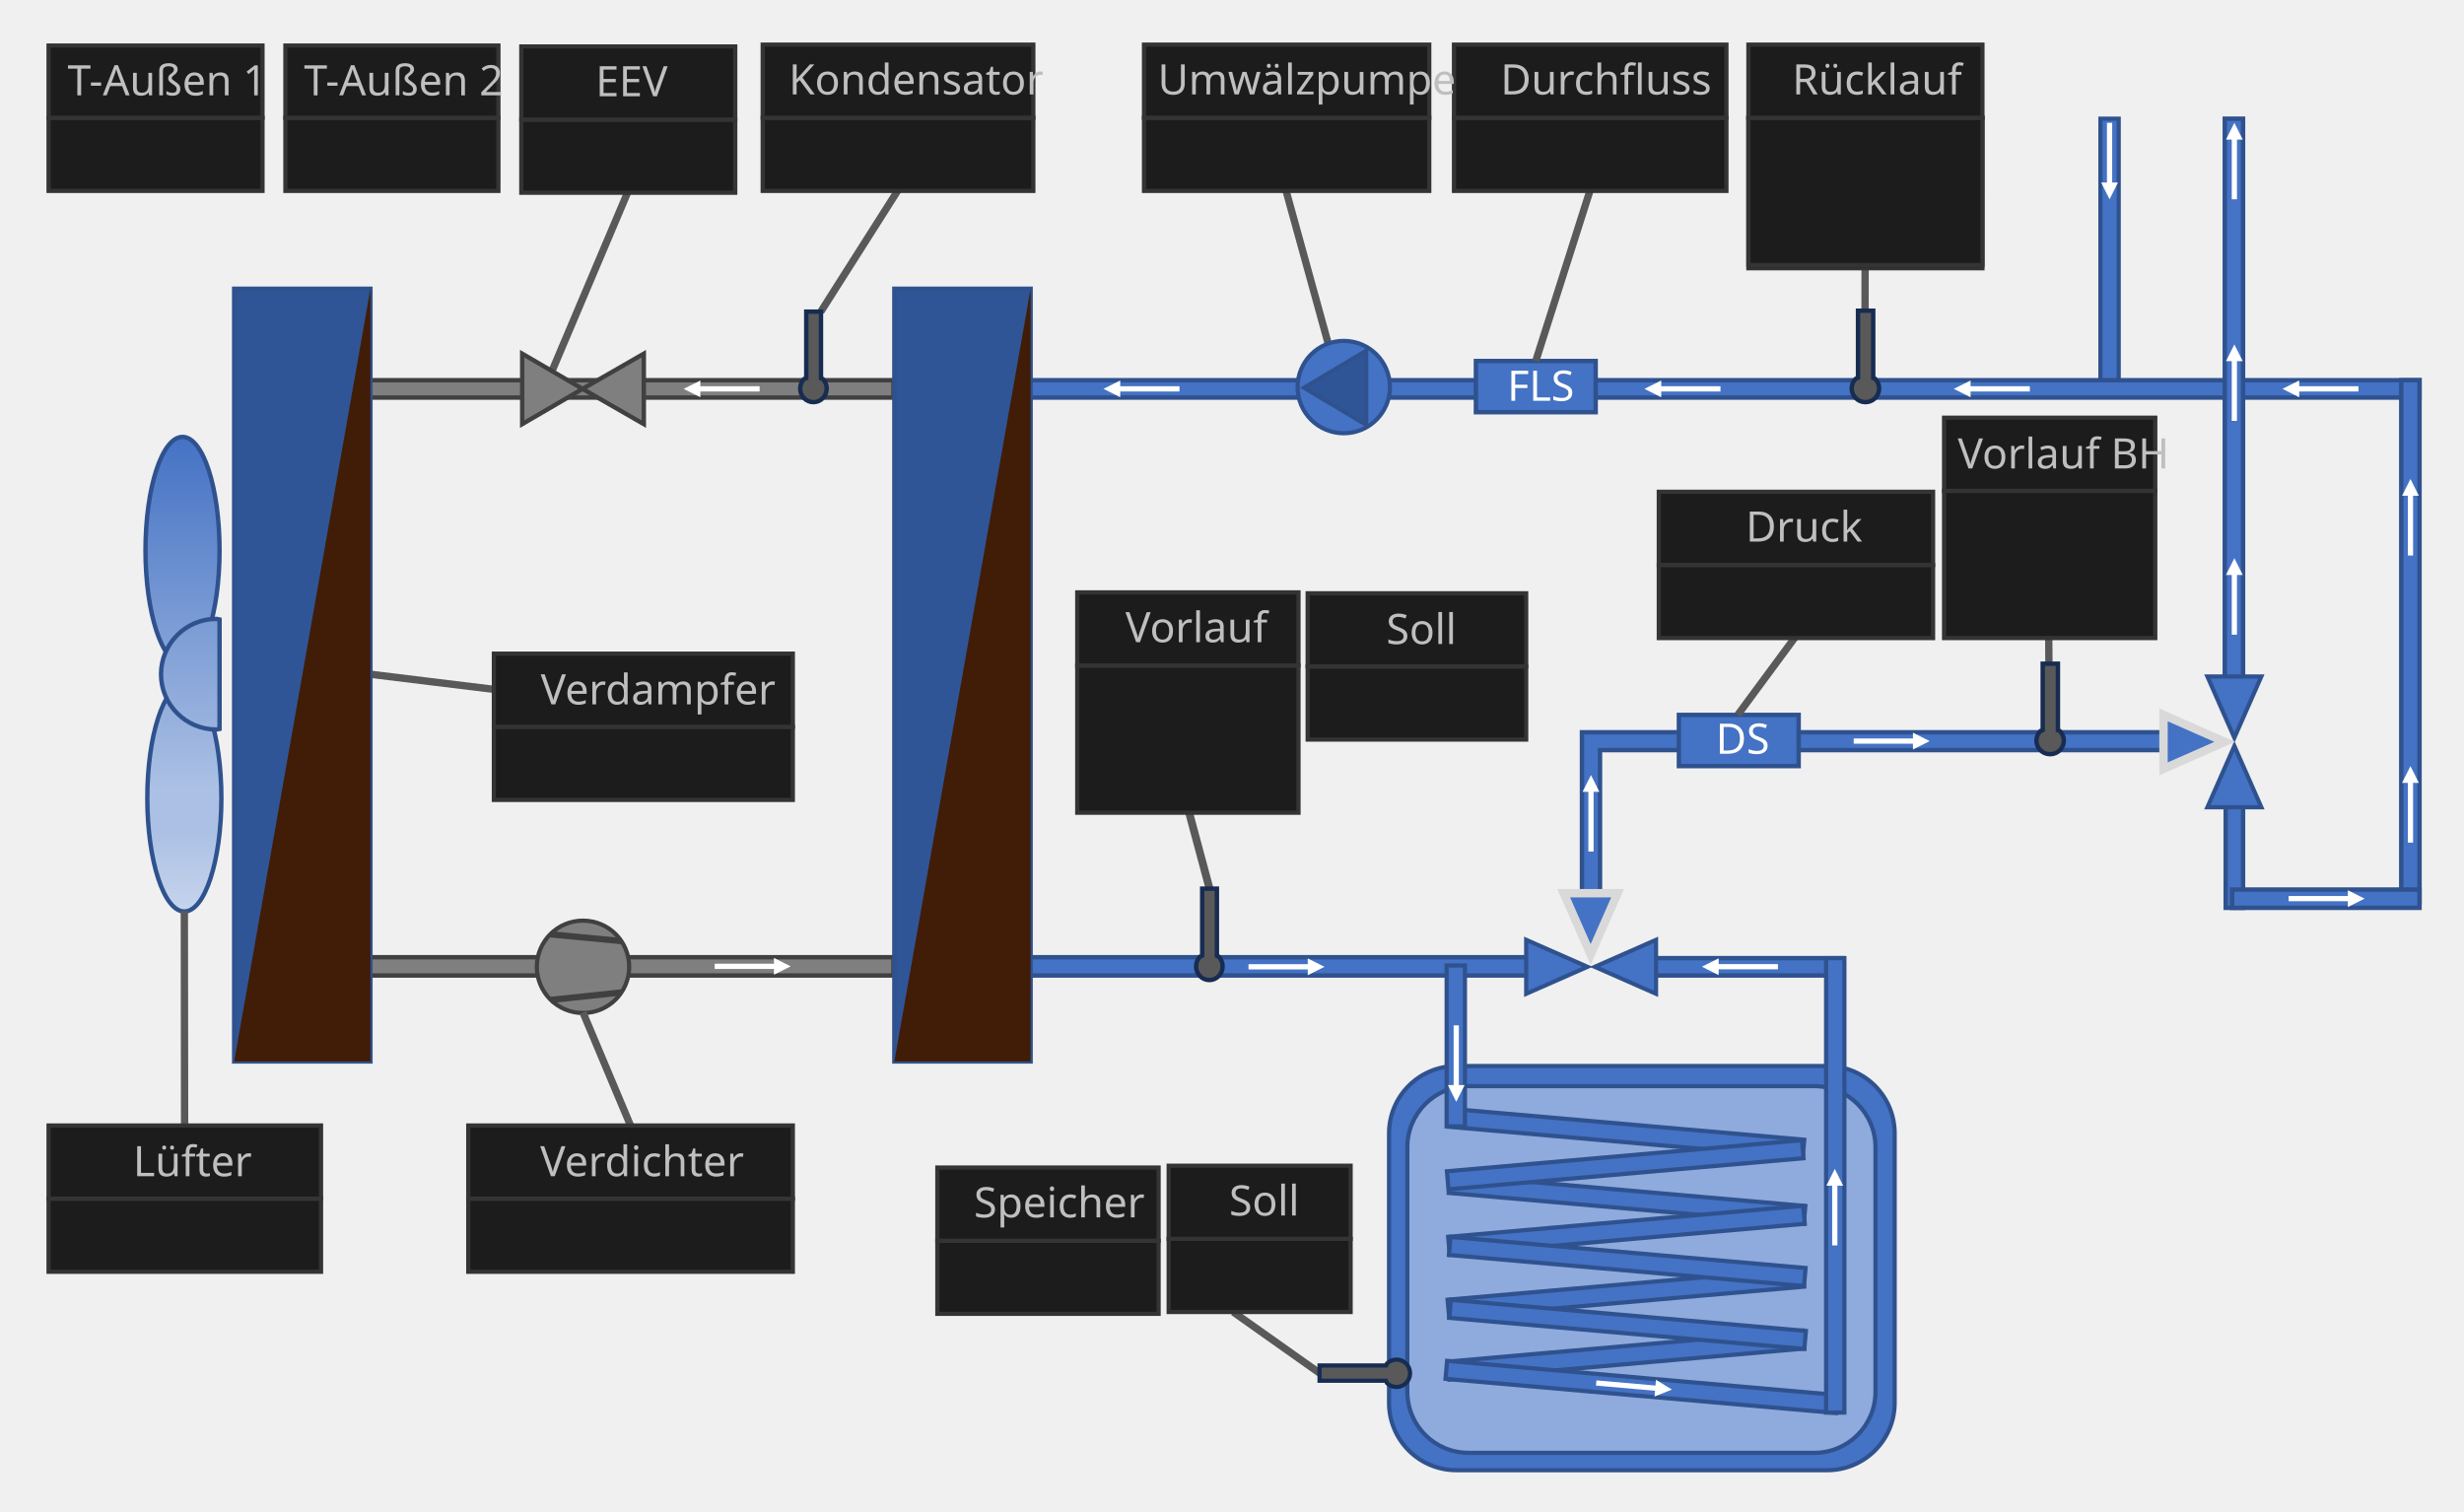
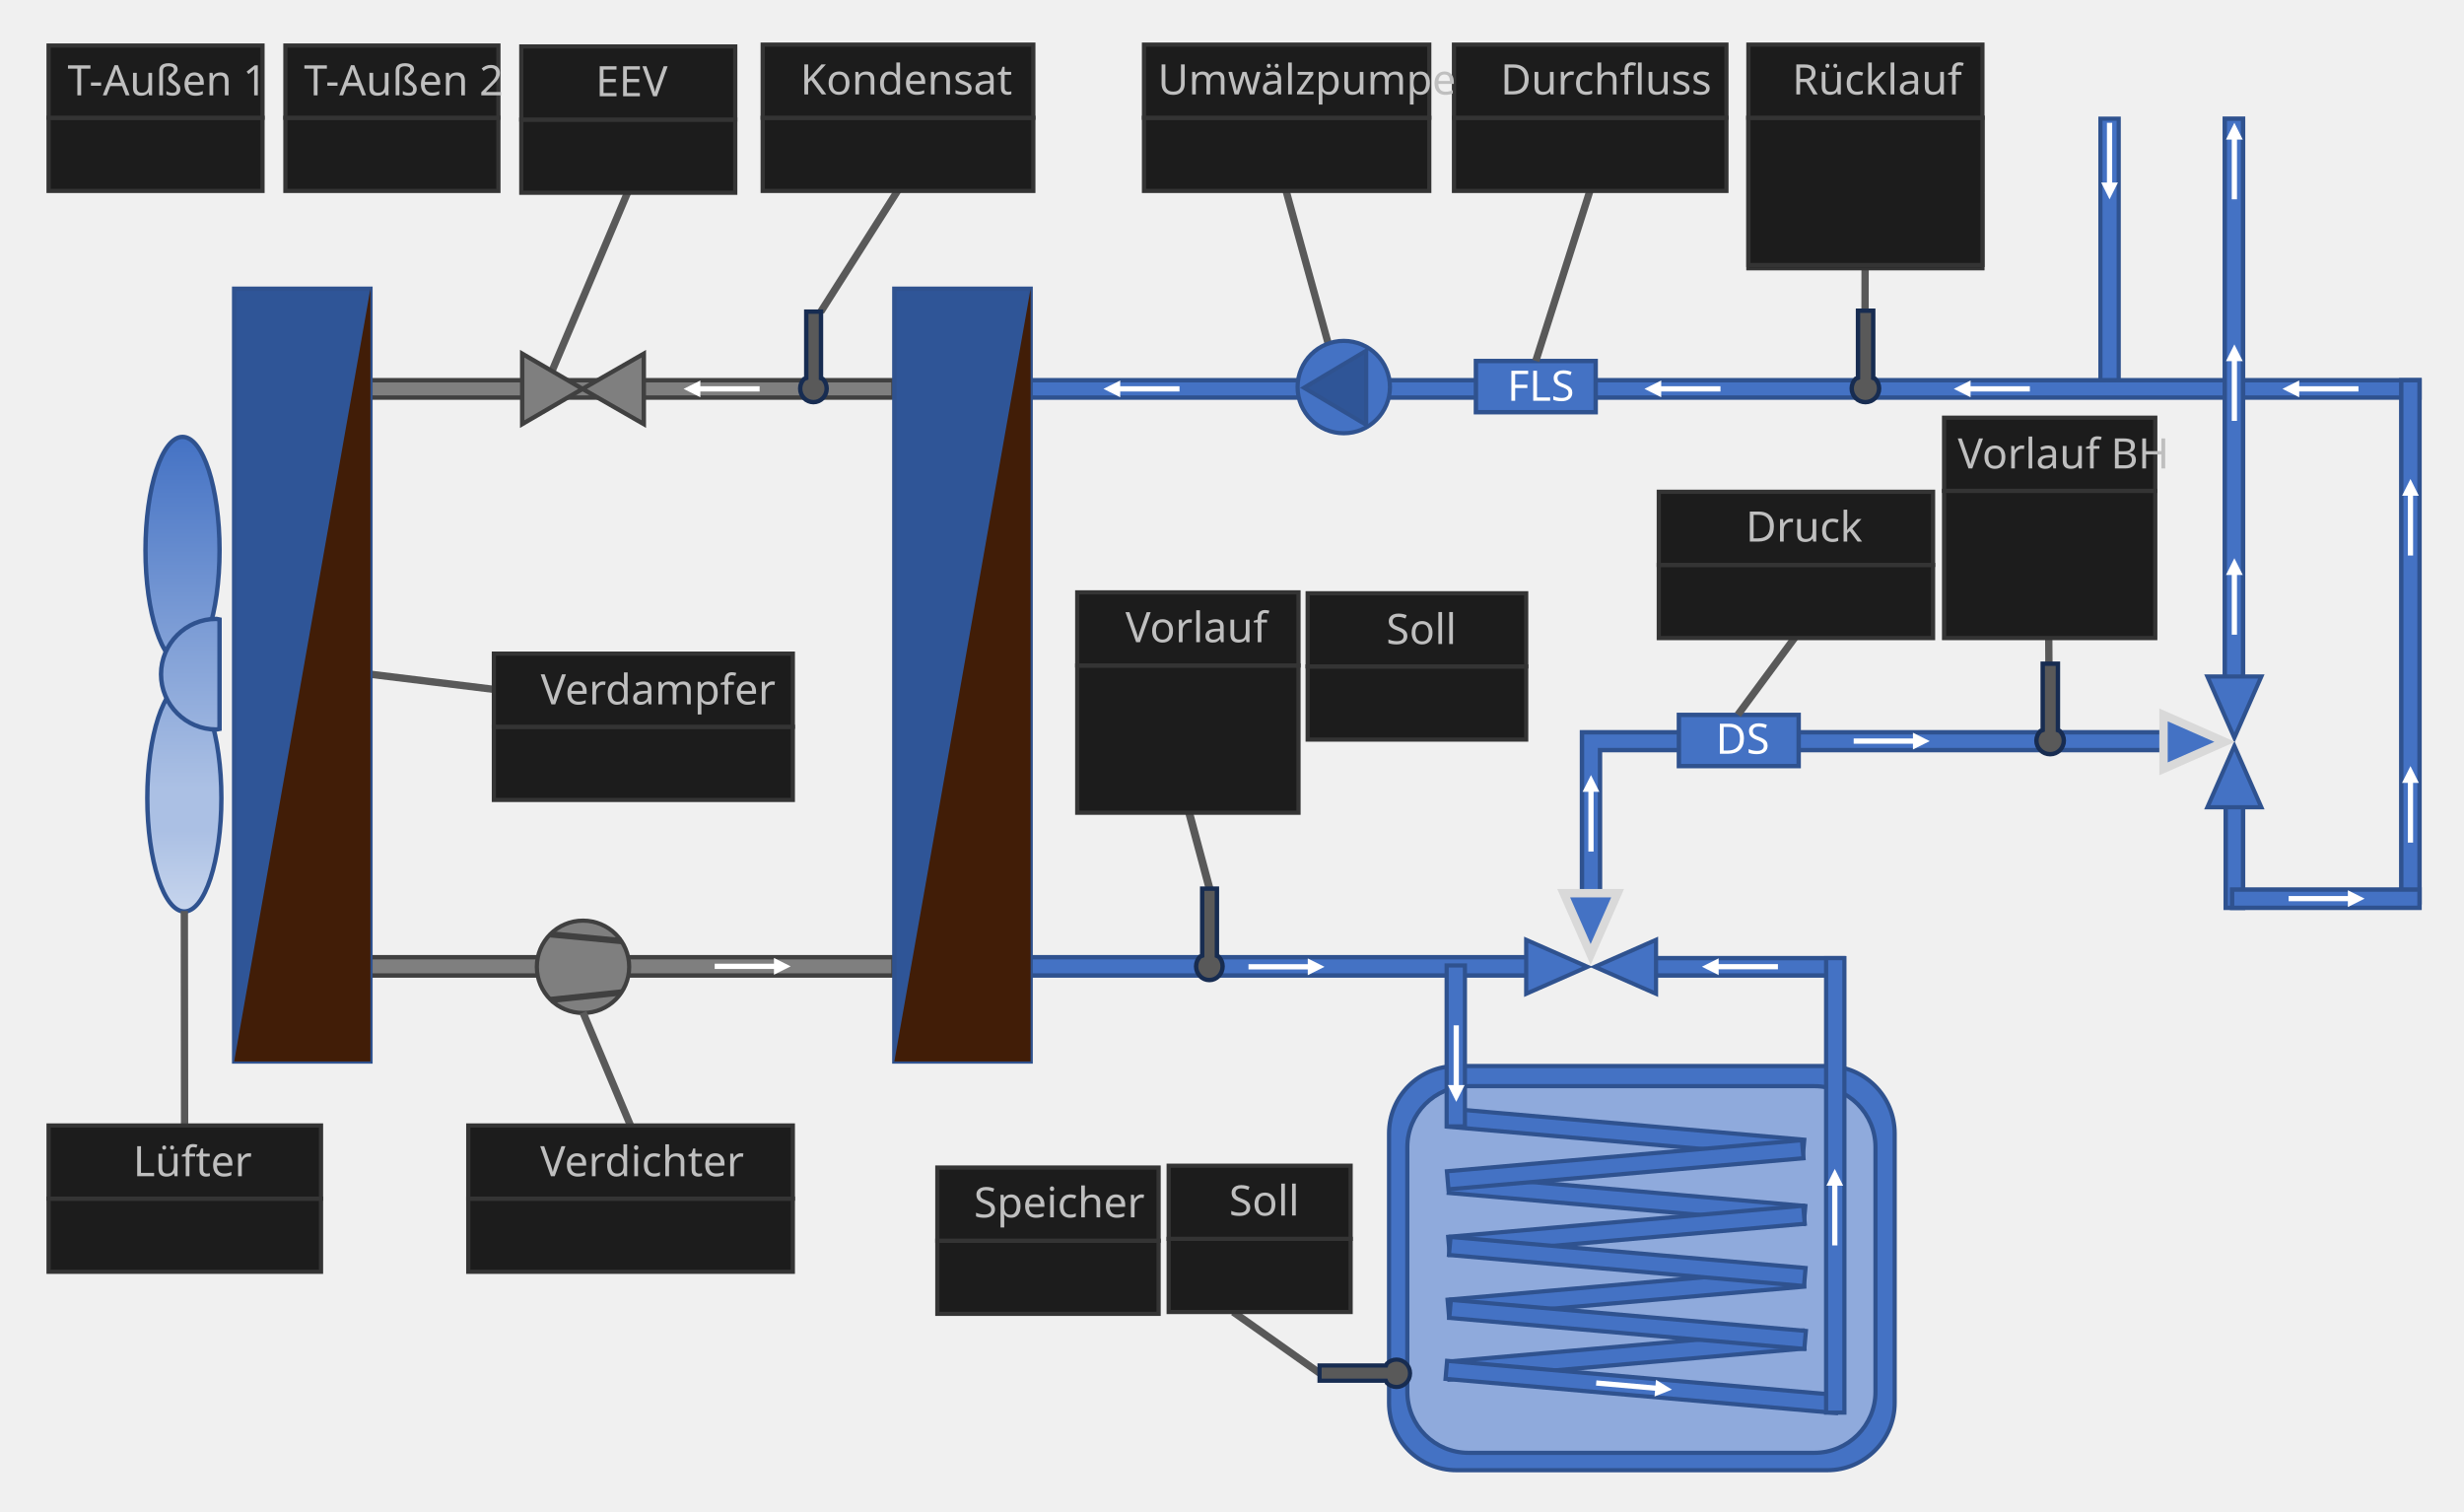
<svg xmlns="http://www.w3.org/2000/svg" width="2560" height="1570" viewBox="0 0 2560 1570" xml:space="preserve" overflow="hidden" version="1.1" id="svg88">
  <defs id="defs12">
    <linearGradient x1="362" y1="761.5" x2="362" y2="1280.5" gradientUnits="userSpaceOnUse" spreadMethod="reflect" id="fill0" gradientTransform="matrix(0.95,0,0,0.95,-154.8875,-267.9625)">
      <stop offset="0" stop-color="#4472C4" id="stop1" />
      <stop offset="0.74" stop-color="#ABC0E4" id="stop2" />
      <stop offset="0.83" stop-color="#ABC0E4" id="stop3" />
      <stop offset="1" stop-color="#C7D5ED" id="stop4" />
    </linearGradient>
    <linearGradient x1="362" y1="761.5" x2="362" y2="1280.5" gradientUnits="userSpaceOnUse" spreadMethod="reflect" id="fill1" gradientTransform="matrix(0.95,0,0,0.95,-154.8875,-267.9625)">
      <stop offset="0" stop-color="#4472C4" id="stop5" />
      <stop offset="0.74" stop-color="#ABC0E4" id="stop6" />
      <stop offset="0.83" stop-color="#ABC0E4" id="stop7" />
      <stop offset="1" stop-color="#C7D5ED" id="stop8" />
    </linearGradient>
    <linearGradient x1="362" y1="761.5" x2="362" y2="1280.5" gradientUnits="userSpaceOnUse" spreadMethod="reflect" id="fill2" gradientTransform="matrix(0.95,0,0,0.95,-154.8875,-267.9625)">
      <stop offset="0" stop-color="#4472C4" id="stop9" />
      <stop offset="0.74" stop-color="#ABC0E4" id="stop10" />
      <stop offset="0.83" stop-color="#ABC0E4" id="stop11" />
      <stop offset="1" stop-color="#C7D5ED" id="stop12" />
    </linearGradient>
  </defs>
  <g id="layer1" transform="translate(1.5625,-1.5625)">
    <rect x="382.337" y="396.562" width="544.35" height="18.05" stroke="#404040" stroke-width="4.583" stroke-miterlimit="8" fill="#7f7f7f" id="rect12" />
    <path d="m 1369.388,1428.058 -89.656,-63.446" stroke="#595959" stroke-width="7.62" stroke-miterlimit="8" fill="none" fill-rule="evenodd" id="path12" />
    <path d="m 1334.513,199.438 43.876,159.07" stroke="#595959" stroke-width="7.62" stroke-miterlimit="8" fill="none" fill-rule="evenodd" id="path13" />
    <path d="M 650.577,201.338 571.862,387.245" stroke="#595959" stroke-width="7.62" stroke-miterlimit="8" fill="none" fill-rule="evenodd" id="path14" />
    <path d="M 931.229,199.438 851.162,325.474" stroke="#595959" stroke-width="7.62" stroke-miterlimit="8" fill="none" fill-rule="evenodd" id="path15" />
    <rect x="2310.837" y="821.213" width="18.05" height="123.5" stroke="#2f528f" stroke-width="4.583" stroke-miterlimit="8" fill="#4472c4" id="rect15" />
    <rect x="2180.688" y="124.862" width="19" height="284.05" stroke="#2f528f" stroke-width="4.354" stroke-miterlimit="8" fill="#4472c4" id="rect16" />
    <rect x="1059.688" y="396.562" width="1452.55" height="18.05" stroke="#2f528f" stroke-width="4.583" stroke-miterlimit="8" fill="#4472c4" id="rect17" />
    <rect x="1703.787" y="996.963" width="209.95" height="18.05" stroke="#2f528f" stroke-width="4.583" stroke-miterlimit="8" fill="#4472c4" id="rect18" />
    <path d="m 1255.112,924.763 -21.198,-78.85" stroke="#595959" stroke-width="13.719" stroke-miterlimit="8" fill="none" fill-rule="evenodd" id="path18" style="stroke-width:8.163;stroke-dasharray:none" />
    <path d="m 2127.012,663.987 0.75,120.175" stroke="#595959" stroke-width="7.62" stroke-miterlimit="8" fill="none" fill-rule="evenodd" id="path19" />
    <rect x="2309.887" y="124.862" width="19" height="605.15" stroke="#2f528f" stroke-width="4.583" stroke-miterlimit="8" fill="#4472c4" id="rect19" />
    <path d="m 1936.062,418.42 0.152,-142.033" stroke="#595959" stroke-width="7.62" stroke-miterlimit="8" fill="none" fill-rule="evenodd" id="path20" />
    <path d="M 511.804,717.786 382.812,701.987" stroke="#595959" stroke-width="7.62" stroke-miterlimit="8" fill="none" fill-rule="evenodd" id="path21" />
    <rect x="366.188" y="996.013" width="560.5" height="19" stroke="#404040" stroke-width="4.583" stroke-miterlimit="8" fill="#7f7f7f" id="rect21" />
    <path d="m 1644.336,762.312 h 609.501 v 18.544 H 1660.781 v 178.106 h -18.744 V 762.322 h 2.299 z" stroke="#2f528f" stroke-width="4.583" stroke-miterlimit="8" fill="#4472c4" fill-rule="evenodd" id="path22" />
    <rect x="1052.088" y="996.013" width="552.9" height="19" stroke="#2f528f" stroke-width="4.583" stroke-miterlimit="8" fill="#4472c4" id="rect22" />
    <rect x="241.737" y="301.562" width="141.55" height="802.75" stroke="#2f528f" stroke-width="4.583" stroke-miterlimit="8" fill="#2f5597" id="rect23" />
    <path d="m 241.738,1104.312 141.55,-802.75 v 802.75 z" stroke="#2f528f" stroke-width="0" stroke-miterlimit="8" fill="#411d07" fill-rule="evenodd" id="path23" />
    <path d="m 151.488,830.712 c 0,-65.056 17.225,-117.8 38.475,-117.8 21.25,0 38.475,52.744 38.475,117.8 0,65.056 -17.225,117.8 -38.475,117.8 -21.25,0 -38.475,-52.744 -38.475,-117.8 z" stroke="#2f528f" stroke-width="4.583" stroke-miterlimit="8" fill="url(#fill0)" fill-rule="evenodd" id="path24" style="fill:url(#fill0)" />
    <path d="m 149.588,573.263 c 0,-65.059 17.225,-117.8 38.475,-117.8 21.249,0 38.475,52.741 38.475,117.8 0,65.059 -17.226,117.8 -38.475,117.8 -21.25,0 -38.475,-52.741 -38.475,-117.8 z" stroke="#2f528f" stroke-width="4.583" stroke-miterlimit="8" fill="url(#fill1)" fill-rule="evenodd" id="path25" style="fill:url(#fill1)" />
    <path d="m 223.256,644.513 3.281,0.662 V 758.798 l -3.281,0.665 c -31.767,0 -57.519,-25.735 -57.519,-57.475 0,-31.742 25.752,-57.475 57.519,-57.475 z" stroke="#2f528f" stroke-width="4.583" stroke-miterlimit="8" fill="url(#fill2)" fill-rule="evenodd" id="path26" style="fill:url(#fill2)" />
    <rect x="927.638" y="301.562" width="141.55" height="802.75" stroke="#2f528f" stroke-width="4.583" stroke-miterlimit="8" fill="#2f5597" id="rect30" />
    <path d="m 927.638,1104.312 141.55,-802.75 v 802.75 z" stroke="#2f528f" stroke-width="0" stroke-miterlimit="8" fill="#411d07" fill-rule="evenodd" id="path30" />
    <path d="m 540.987,369.012 62.7,36.575 -62.7,36.575 z" stroke="#404040" stroke-width="4.583" stroke-miterlimit="8" fill="#7f7f7f" fill-rule="evenodd" id="path38" />
    <path d="m 667.337,442.163 -63.65,-36.575 63.65,-36.575 z" stroke="#404040" stroke-width="4.583" stroke-miterlimit="8" fill="#7f7f7f" fill-rule="evenodd" id="path39" />
    <g id="compressor_on_off_group" transform="matrix(0.95,0,0,0.95,-52.2875,-28.5625)">
      <rect style="fill:none;fill-opacity:1;stroke:none;stroke-width:14.437" id="compressor_on_off_rect" width="105.584" height="105.584" x="638.208" y="1036.208" />
      <path d="m 748.5,1341 c 0,-27.89 22.609,-50.5 50.5,-50.5 27.89,0 50.5,22.61 50.5,50.5 0,27.89 -22.61,50.5 -50.5,50.5 -27.891,0 -50.5,-22.61 -50.5,-50.5 z" stroke="#404040" stroke-width="4.583" stroke-miterlimit="8" fill="#7f7f7f" fill-rule="evenodd" id="path40" transform="translate(-108,-252)" />
      <path d="M 0,0 77.526,8.22" stroke="#404040" stroke-width="6.875" stroke-miterlimit="8" fill="none" fill-rule="evenodd" transform="matrix(1,0,0,-1,655.5,1125.23)" id="path41" />
      <path d="m 763.5,1305.5 77.431,7.347" stroke="#404040" stroke-width="6.875" stroke-miterlimit="8" fill="none" fill-rule="evenodd" id="path42" transform="translate(-108,-252)" />
    </g>
    <g id="g3" transform="matrix(0.95,0,0,0.95,-52.2875,-28.5625)">
      <rect style="fill:none;fill-opacity:1;stroke:none;stroke-width:14.437" id="circulation_pump_on_off_rect" width="105.583" height="105.583" x="1470.208" y="402.208" />
      <path d="m 1486.5,707 c 0,-27.89 22.61,-50.5 50.5,-50.5 27.89,0 50.5,22.61 50.5,50.5 0,27.891 -22.61,50.5 -50.5,50.5 -27.89,0 -50.5,-22.609 -50.5,-50.5 z" stroke="#2f528f" stroke-width="4.583" stroke-miterlimit="8" fill="#4472c4" fill-rule="evenodd" id="path46" transform="translate(-14,-252)" />
      <path d="m 1547.5,496.262 -68,-40.5 68,-40.5 z" stroke="#2f528f" stroke-width="4.583" stroke-miterlimit="8" fill="#2f5597" fill-rule="evenodd" id="path47" />
    </g>
    <rect x="1531.838" y="376.612" width="124.45" height="53.2" stroke="#2f528f" stroke-width="4.583" stroke-miterlimit="8" fill="#4472c4" id="rect47" />
    <text fill="#ffffff" font-family="Calibri, Calibri_MSFontService, sans-serif" font-weight="400" font-size="43.7px" id="text47" x="1564.47" y="417.938" style="stroke-width:0.95">FLS</text>
    <g id="g102" transform="matrix(0.95,0,0,0.95,-52.2875,-28.5625)">
      <path d="m 1972.5,1370.5 -67,-29.5 67,-29.5 z" stroke="#2f528f" stroke-width="4.583" stroke-miterlimit="8" fill="#4472c4" fill-rule="evenodd" id="path49" transform="translate(-108,-252)" />
      <path d="m 1830.5,1311.5 67,29.5 -67,29.5 z" stroke="#2f528f" stroke-width="4.583" stroke-miterlimit="8" fill="#4472c4" fill-rule="evenodd" id="path50" transform="translate(-108,-252)" />
      <path d="m 1930.5,1260.5 -29.5,67 -29.5,-67 z" stroke="#d9d9d9" stroke-width="9.167" stroke-miterlimit="8" fill="#4472c4" fill-rule="evenodd" id="path51" transform="translate(-108,-252)" />
    </g>
    <g id="g103" transform="matrix(0.95,0,0,0.95,-52.2875,-28.5625)">
      <path d="m 2634.5,1023.5 -29.5,67 -29.5,-67 z" stroke="#2f528f" stroke-width="4.583" stroke-miterlimit="8" fill="#4472c4" fill-rule="evenodd" id="path52" transform="translate(-108,-252)" />
      <path d="m 2575.5,1166.5 29.5,-67 29.5,67 z" stroke="#2f528f" stroke-width="4.583" stroke-miterlimit="8" fill="#4472c4" fill-rule="evenodd" id="path53" transform="translate(-108,-252)" />
      <path d="m 2527.5,1065.5 67,29.5 -67,29.5 z" stroke="#d9d9d9" stroke-width="9.167" stroke-miterlimit="8" fill="#4472c4" fill-rule="evenodd" id="path54" transform="translate(-108,-252)" />
    </g>
    <path d="m 604.163,1053.487 49.244,117.097" stroke="#595959" stroke-width="7.62" stroke-miterlimit="8" fill="none" fill-rule="evenodd" id="path55" />
    <path d="m 1650.426,199.438 -56.36,177.071" stroke="#595959" stroke-width="7.62" stroke-miterlimit="8" fill="none" fill-rule="evenodd" id="path60" />
    <rect x="1742.737" y="744.263" width="124.45" height="53.2" stroke="#2f528f" stroke-width="4.583" stroke-miterlimit="8" fill="#4472c4" id="rect63" />
    <text fill="#ffffff" font-family="Calibri, Calibri_MSFontService, sans-serif" font-weight="400" font-size="43.7px" id="text63" x="1781.07" y="784.638" style="stroke-width:0.95">DS</text>
    <path d="m 1863.178,663.987 -59.166,80.126" stroke="#595959" stroke-width="7.62" stroke-miterlimit="8" fill="none" fill-rule="evenodd" id="path63" />
    <path d="m 2120.733,691.062 h 15.818 v 69.169 l 1.966,0.807 c 2.575,2.555 4.17,6.08 4.17,9.975 0,7.78 -6.384,14.098 -14.25,14.098 -7.866,0 -14.25,-6.317 -14.25,-14.098 0,-3.895 1.596,-7.42 4.17,-9.975 l 2.375,-0.979 z" stroke="#172c51" stroke-width="4.583" stroke-miterlimit="8" fill="#595959" fill-rule="evenodd" id="path64" />
    <path d="m 1928.833,324.363 h 15.818 v 69.872 l 1.966,0.811 c 2.575,2.578 4.17,6.139 4.17,10.073 0,7.867 -6.384,14.244 -14.25,14.244 -7.866,0 -14.25,-6.377 -14.25,-14.244 0,-3.934 1.596,-7.495 4.17,-10.073 l 2.375,-0.983 z" stroke="#172c51" stroke-width="4.583" stroke-miterlimit="8" fill="#595959" fill-rule="evenodd" id="path65" />
    <path d="m 189.963,948.038 0.264,222.405" stroke="#595959" stroke-width="7.62" stroke-miterlimit="8" fill="none" fill-rule="evenodd" id="path69" />
    <path d="m 1247.465,924.763 h 15.295 v 69.873 l 1.891,0.807 c 2.498,2.584 4.037,6.146 4.037,10.079 0,7.866 -6.165,14.241 -13.775,14.241 -7.609,0 -13.775,-6.375 -13.775,-14.241 0,-3.933 1.539,-7.495 4.037,-10.079 l 2.289,-0.979 z" stroke="#172c51" stroke-width="4.583" stroke-miterlimit="8" fill="#595959" fill-rule="evenodd" id="path70" />
    <rect x="2493.238" y="396.562" width="19" height="542.45" stroke="#2f528f" stroke-width="4.583" stroke-miterlimit="8" fill="#4472c4" id="rect70" />
    <rect x="2317.488" y="925.713" width="194.75" height="19" stroke="#2f528f" stroke-width="4.583" stroke-miterlimit="8" fill="#4472c4" id="rect71" />
    <path d="m 1441.588,1179.049 c 0,-38.656 31.331,-69.987 69.987,-69.987 h 385.377 c 38.656,0 69.987,31.331 69.987,69.987 v 279.927 c 0,38.656 -31.331,69.987 -69.987,69.987 h -385.377 c -38.656,0 -69.987,-31.331 -69.987,-69.987 z" stroke="#2f528f" stroke-width="4.354" stroke-miterlimit="8" fill="#4472c4" fill-rule="evenodd" id="path71" />
    <path d="m 1460.588,1193.451 c 0,-35.065 28.424,-63.489 63.489,-63.489 h 359.423 c 35.065,0 63.489,28.424 63.489,63.489 v 253.973 c 0,35.065 -28.424,63.489 -63.489,63.489 h -359.423 c -35.065,0 -63.489,-28.424 -63.489,-63.489 z" stroke="#2f528f" stroke-width="4.354" stroke-miterlimit="8" fill="#8faadc" fill-rule="evenodd" id="path72" />
    <path d="m 1504.136,1153.361 368.866,32.272 -1.643,18.715 -368.866,-32.272 z" stroke="#2f528f" stroke-width="4.354" stroke-miterlimit="8" fill="#4472c4" fill-rule="evenodd" id="path73" />
    <path d="m 1505.247,1222.179 368.866,32.272 -1.643,18.715 -368.866,-32.272 z" stroke="#2f528f" stroke-width="4.354" stroke-miterlimit="8" fill="#4472c4" fill-rule="evenodd" id="path74" />
    <path d="m 1503.043,1286.513 368.866,-32.272 1.634,18.715 -368.866,32.272 z" stroke="#2f528f" stroke-width="4.354" stroke-miterlimit="8" fill="#4472c4" fill-rule="evenodd" id="path75" />
    <path d="m 1501.723,1218.398 368.866,-32.272 1.634,18.715 -368.866,32.272 z" stroke="#2f528f" stroke-width="4.354" stroke-miterlimit="8" fill="#4472c4" fill-rule="evenodd" id="path76" />
    <path d="m 1502.426,1351.825 368.866,-32.272 1.634,18.715 -368.866,32.272 z" stroke="#2f528f" stroke-width="4.354" stroke-miterlimit="8" fill="#4472c4" fill-rule="evenodd" id="path77" />
    <path d="m 1505.494,1286.618 368.866,32.272 -1.643,18.715 -368.866,-32.272 z" stroke="#2f528f" stroke-width="4.354" stroke-miterlimit="8" fill="#4472c4" fill-rule="evenodd" id="path78" />
    <path d="m 1502.701,1416.112 368.866,-32.272 1.634,18.715 -368.866,32.272 z" stroke="#2f528f" stroke-width="4.354" stroke-miterlimit="8" fill="#4472c4" fill-rule="evenodd" id="path79" />
    <path d="m 1505.836,1351.996 368.866,32.272 -1.643,18.715 -368.866,-32.272 z" stroke="#2f528f" stroke-width="4.354" stroke-miterlimit="8" fill="#4472c4" fill-rule="evenodd" id="path80" />
    <path d="m 1501.922,1415.352 405.755,35.502 -1.634,18.715 -405.755,-35.502 z" stroke="#2f528f" stroke-width="4.354" stroke-miterlimit="8" fill="#4472c4" fill-rule="evenodd" id="path81" />
    <rect x="1501.438" y="1004.562" width="19" height="167.2" stroke="#2f528f" stroke-width="4.354" stroke-miterlimit="8" fill="#4472c4" id="rect81" />
    <rect x="1895.688" y="996.963" width="19" height="472.15" stroke="#2f528f" stroke-width="4.354" stroke-miterlimit="8" fill="#4472c4" id="rect82" />
    <path d="m 836.115,325.312 h 15.295 v 69.173 l 1.891,0.803 c 2.498,2.553 4.037,6.078 4.037,9.972 0,7.788 -6.165,14.102 -13.775,14.102 -7.609,0 -13.775,-6.314 -13.775,-14.102 0,-3.894 1.539,-7.42 4.037,-9.972 l 2.289,-0.974 z" stroke="#172c51" stroke-width="4.583" stroke-miterlimit="8" fill="#595959" fill-rule="evenodd" id="path84" />
    <path d="m 1369.388,1435.967 v -15.818 h 69.169 l 0.807,-1.966 c 2.555,-2.575 6.08,-4.17 9.975,-4.17 7.78,0 14.098,6.384 14.098,14.25 0,7.866 -6.317,14.25 -14.098,14.25 -3.895,0 -7.42,-1.596 -9.975,-4.17 l -0.979,-2.375 z" stroke="#172c51" stroke-width="4.354" stroke-miterlimit="8" fill="#595959" fill-rule="evenodd" id="path87" />
    <path d="m 1924.344,768.773 h 65.93 v 5.434 h -65.93 z m 61.579,-5.995 17.413,8.711 -17.413,8.711 z" fill="#ffffff" id="Flow-Arrow-8" style="stroke-width:0.95" />
    <path d="m 1648.688,886.256 v -66.428 h 5.434 v 66.428 z m -5.995,-62.074 8.711,-17.416 8.711,17.416 z" fill="#ffffff" id="Flow-Arrow-7" style="stroke-width:0.95" />
    <path d="m 1295.572,1003.27 h 65.93 v 5.434 h -65.93 z m 61.579,-5.995 17.413,8.711 -17.413,8.711 z" fill="#ffffff" id="Flow-Arrow-6" style="stroke-width:0.95" />
    <path d="m 2107.367,402.832 h -65.93 v 5.434 h 65.93 z m -61.579,-5.995 -17.413,8.711 17.413,8.711 z" fill="#ffffff" id="Flow-Arrow-5" style="stroke-width:0.95" />
    <path d="m 1785.963,402.832 h -65.93 v 5.434 h 65.93 z m -61.579,-5.995 -17.413,8.711 17.413,8.711 z" fill="#ffffff" id="Flow-Arrow-4" style="stroke-width:0.95" />
    <path d="m 1223.889,402.832 h -65.93 v 5.434 h 65.93 z m -61.579,-5.995 -17.413,8.711 17.413,8.711 z" fill="#ffffff" id="Flow-Arrow-3" style="stroke-width:0.95" />
    <path d="m 740.962,1002.774 h 65.93 v 5.434 h -65.93 z m 61.579,-5.995 17.413,8.711 -17.413,8.711 z" fill="#ffffff" id="Flow-Arrow-2" style="stroke-width:0.95" />
    <path d="m 787.655,402.867 h -65.93 v 5.434 h 65.93 z m -61.579,-5.995 -17.413,8.711 17.413,8.711 z" fill="#ffffff" id="Flow-Arrow-1" style="stroke-width:0.95" />
    <rect style="fill:none;stroke:none;stroke-width:7.89" id="Bypass-Value" width="69.457" height="140.204" x="2351.225" y="702.185" />
    <rect style="fill:none;stroke:none;stroke-width:4.077" id="DHW-Mixer-Value" width="139.254" height="57.651" x="1581.91" y="1037.35" />
    <g id="Heating-Flow-Arrows" transform="matrix(0.95,0,0,0.95,-52.2875,-28.5625)">
      <path d="m 2363.36,166 v 69.924 h -5.72 V 166 Z m 6.31,65.341 -9.17,18.333 -9.17,-18.333 z" fill="#ffffff" id="path67" />
      <path d="M 2602.14,501.674 V 431.75 h 5.72 v 69.924 z m -6.31,-65.341 9.17,-18.333 9.17,18.333 z" fill="#ffffff" id="path68" transform="translate(-108,-252)" />
      <path d="m 2494.14,492 v -69.924 h 5.72 V 492 Z m -6.31,-65.341 9.17,-18.333 9.17,18.333 z" fill="#ffffff" id="path68-4" />
      <path d="m 2494.14,725.798 v -69.924 h 5.72 v 69.924 z m -6.31,-65.341 9.17,-18.333 9.17,18.333 z" fill="#ffffff" id="path68-8" />
    </g>
    <g id="DHW-Flow-Return-Arrows" transform="matrix(0.95,0,0,0.95,-52.2875,-28.5625)">
      <path d="M 2686.71,953.174 V 883.25 h 5.72 v 69.924 z m -6.31,-65.341 9.17,-18.333 9.17,18.333 z" fill="#ffffff" id="path68-0-2" />
      <path d="m 2686.71,639.195 v -69.924 h 5.72 v 69.924 z m -6.31,-65.341 9.17,-18.333 9.17,18.333 z" fill="#ffffff" id="path68-0-2-4" />
      <path d="m 2632.727,454.1 h -69.4 v 5.72 h 69.4 z m -64.82,-6.31 -18.33,9.17 18.33,9.17 z" fill="#ffffff" id="path88-9-5" />
      <path d="m 2556.3,1011.58 h 69.4 v 5.72 h -69.4 z m 64.82,-6.31 18.33,9.17 -18.33,9.17 z" fill="#ffffff" id="path88-9-8" />
    </g>
    <g id="DHW-Flow-Arrows" transform="matrix(0.95,0,0,0.95,-52.2875,-28.5625)">
      <path d="m 1997.82,1086.026 h -69.4 v 5.72 h 69.4 z m -64.82,-6.31 -18.33,9.17 18.33,9.17 z" fill="#ffffff" id="Flow-Arrow-4-8" />
      <path d="m 2057.14,1393.67 v -69.92 h 5.72 v 69.92 z m -6.31,-65.34 9.17,-18.33 9.17,18.33 z" fill="#ffffff" id="path83" />
      <path d="m 1799.333,1541.253 69.136,6.049 -0.498,5.698 -69.136,-6.049 z m 65.123,-0.637 17.461,10.733 -19.059,7.537 z" fill="#ffffff" id="path88-9-2-7" />
      <path d="m 1648.86,1153 v 69.92 h -5.72 V 1153 Z m 6.31,65.34 -9.17,18.33 -9.17,-18.33 z" fill="#ffffff" id="path82" />
    </g>
    <g id="Speicher-Soll" transform="matrix(0.95,0,0,0.95,-52.2875,-83.6625)">
      <rect x="1439.5" y="1696.5" width="199" height="80" stroke="#343434" stroke-width="4.583" stroke-miterlimit="8" fill="#1c1c1c" id="Speicher-Soll-Value" transform="translate(-108,-252)" />
      <rect x="1439.5" y="1616.5" width="199" height="80" stroke="#343434" stroke-width="4.583" stroke-miterlimit="8" fill="#1c1c1c" id="rect86" transform="translate(-108,-252)" />
      <text fill="#bfbfbf" font-family="Calibri, Calibri_MSFontService, sans-serif" font-weight="400" font-size="46px" transform="translate(1397.6,1419)" id="text86">Soll</text>
    </g>
    <g id="Speicher" transform="matrix(0.95,0,0,0.95,-52.2875,-83.6625)">
      <rect x="1186.5" y="1698.5" width="242" height="80" stroke="#343434" stroke-width="4.583" stroke-miterlimit="8" fill="#1c1c1c" id="Speicher-Value" transform="translate(-108,-252)" />
      <rect x="1186.5" y="1618.5" width="242" height="80" stroke="#343434" stroke-width="4.583" stroke-miterlimit="8" fill="#1c1c1c" id="rect84" transform="translate(-108,-252)" />
      <text fill="#bfbfbf" font-family="Calibri, Calibri_MSFontService, sans-serif" font-weight="400" font-size="46px" transform="translate(1118.48,1421)" id="text84">Speicher</text>
    </g>
    <g id="Verdichter" transform="matrix(0.95,0,0,0.95,-52.2875,-28.5625)">
      <rect x="673.5" y="1594.5" width="355" height="80" stroke="#343434" stroke-width="4.583" stroke-miterlimit="8" fill="#1c1c1c" id="Verdichter-Value" transform="translate(-108,-252)" />
      <rect x="673.5" y="1514.5" width="355" height="80" stroke="#343434" stroke-width="4.583" stroke-miterlimit="8" fill="#1c1c1c" id="rect37" transform="translate(-108,-252)" />
      <text fill="#bfbfbf" font-family="Calibri, Calibri_MSFontService, sans-serif" font-weight="400" font-size="46px" transform="translate(644.188,1318)" id="text37">Verdichter</text>
    </g>
    <g id="Luefter" transform="matrix(0.95,0,0,0.95,-52.2875,-28.5625)">
      <rect x="214.5" y="1594.5" width="298" height="80" stroke="#343434" stroke-width="4.583" stroke-miterlimit="8" fill="#1c1c1c" id="Luefter-Value" transform="translate(-108,-252)" />
      <rect x="214.5" y="1514.5" width="298" height="80" stroke="#343434" stroke-width="4.583" stroke-miterlimit="8" fill="#1c1c1c" id="rect35" transform="translate(-108,-252)" />
      <text fill="#bfbfbf" font-family="Calibri, Calibri_MSFontService, sans-serif" font-weight="400" font-size="46px" transform="translate(198.98,1318)" id="text35">Lüfter</text>
    </g>
    <g id="Vorlauf-BH" transform="matrix(0.95,0,0,0.95,-52.2875,-28.5625)">
      <rect style="fill:none;stroke:none;stroke-width:5.269" id="Vorlauf-BH-2-Value" width="231" height="80.5" x="2179.5" y="649" />
      <rect style="fill:none;stroke:none;stroke-width:5.269" id="Vorlauf-BH-1-Value" width="231" height="80.5" x="2179.5" y="568.5" />
      <rect x="2287.5" y="820.5" width="231" height="161" stroke="#343434" stroke-width="4.583" stroke-miterlimit="8" fill="#1c1c1c" id="rect65" transform="translate(-108,-252)" />
      <rect x="2287.5" y="740.5" width="231" height="80" stroke="#343434" stroke-width="4.583" stroke-miterlimit="8" fill="#1c1c1c" id="rect64" transform="translate(-108,-252)" />
      <text fill="#bfbfbf" font-family="Calibri, Calibri_MSFontService, sans-serif" font-weight="400" font-size="46px" transform="translate(2194.5,544)" id="text64">Vorlauf BH</text>
    </g>
    <g id="Druck" transform="matrix(0.95,0,0,0.95,-52.2875,-28.5625)">
      <rect x="1975.5" y="901.5" width="300" height="80" stroke="#343434" stroke-width="4.583" stroke-miterlimit="8" fill="#1c1c1c" id="Druck-Value" transform="translate(-108,-252)" />
      <rect x="1975.5" y="821.5" width="300" height="80" stroke="#343434" stroke-width="4.583" stroke-miterlimit="8" fill="#1c1c1c" id="rect61" transform="translate(-108,-252)" />
      <text fill="#bfbfbf" font-family="Calibri, Calibri_MSFontService, sans-serif" font-weight="400" font-size="46px" transform="translate(1962.62,624)" id="text61">Druck</text>
    </g>
    <g id="Vorlauf-Soll" transform="matrix(0.95,0,0,0.95,-52.2875,-89.3625)" style="display:inline">
      <rect x="1591.5" y="1076.5" width="239" height="80" stroke="#343434" stroke-width="4.583" stroke-miterlimit="8" fill="#1c1c1c" id="Vorlauf-Soll-Value" transform="translate(-108,-252)" />
      <rect x="1591.5" y="996.5" width="239" height="80" stroke="#343434" stroke-width="4.583" stroke-miterlimit="8" fill="#1c1c1c" id="rect57" transform="translate(-108,-252)" />
      <text fill="#bfbfbf" font-family="Calibri, Calibri_MSFontService, sans-serif" font-weight="400" font-size="46px" transform="translate(1569.46,800)" id="text57">Soll</text>
    </g>
    <g id="Vorlauf" transform="matrix(0.95,0,0,0.95,-52.2875,-89.3625)">
      <rect style="fill:none;stroke:none;stroke-width:8.593" id="Vorlauf-2-Value" width="242" height="80.5" x="1231.5" y="904" />
      <rect style="fill:none;stroke:none;stroke-width:8.593" id="Vorlauf-1-Value" width="242" height="80.5" x="1231.5" y="759.5" transform="translate(0,64)" />
      <rect x="1339.5" y="1075.5" width="242" height="161" stroke="#343434" stroke-width="4.583" stroke-miterlimit="8" fill="#1c1c1c" id="rect56" transform="translate(-108,-252)" style="display:inline" />
      <rect x="1339.5" y="995.5" width="242" height="80" stroke="#343434" stroke-width="4.583" stroke-miterlimit="8" fill="#1c1c1c" id="rect55" transform="translate(-108,-252)" />
      <text fill="#bfbfbf" font-family="Calibri, Calibri_MSFontService, sans-serif" font-weight="400" font-size="46px" transform="translate(1284.23,798)" id="text55">Vorlauf</text>
    </g>
    <g id="Verdampfer" transform="matrix(0.95,0,0,0.95,-52.2875,-28.5625)">
      <rect x="701.5" y="1078.5" width="327" height="80" stroke="#343434" stroke-width="4.583" stroke-miterlimit="8" fill="#1c1c1c" id="Verdampfer-Value" transform="translate(-108,-252)" />
      <rect x="701.5" y="998.5" width="327" height="80" stroke="#343434" stroke-width="4.583" stroke-miterlimit="8" fill="#1c1c1c" id="rect39" transform="translate(-108,-252)" />
      <text fill="#bfbfbf" font-family="Calibri, Calibri_MSFontService, sans-serif" font-weight="400" font-size="46px" transform="translate(644.733,802)" id="text39">Verdampfer</text>
    </g>
    <g id="Ruecklauf" transform="matrix(0.95,0,0,0.95,-52.2875,-28.5625)">
      <rect x="1964.841" y="244.424" width="257.318" height="81.317" stroke="#343434" stroke-width="3.266" stroke-miterlimit="8" fill="#1c1c1c" id="Ruecklauf-2-Value" />
      <rect x="1964.841" y="159.841" width="257.318" height="81.317" stroke="#343434" stroke-width="3.266" stroke-miterlimit="8" fill="#1c1c1c" id="Ruecklauf-1-Value" />
      <rect x="2073.5" y="412.5" width="256" height="161" stroke="#343434" stroke-width="4.583" stroke-miterlimit="8" fill="#1c1c1c" id="rect60" transform="translate(-108,-252)" />
      <rect x="2073.5" y="332.5" width="256" height="80" stroke="#343434" stroke-width="4.583" stroke-miterlimit="8" fill="#1c1c1c" id="rect59" transform="translate(-108,-252)" />
      <text fill="#bfbfbf" font-family="Calibri, Calibri_MSFontService, sans-serif" font-weight="400" font-size="46px" transform="translate(2013.47,135)" id="text59">Rücklauf</text>
    </g>
    <g id="Durchfluss" transform="matrix(0.95,0,0,0.95,-52.2875,-28.5625)">
      <rect x="1751.5" y="412.5" width="298" height="80" stroke="#343434" stroke-width="4.583" stroke-miterlimit="8" fill="#1c1c1c" id="Durchfluss-Value" transform="translate(-108,-252)" />
      <rect x="1751.5" y="332.5" width="298" height="80" stroke="#343434" stroke-width="4.583" stroke-miterlimit="8" fill="#1c1c1c" id="rect48" transform="translate(-108,-252)" />
      <text fill="#bfbfbf" font-family="Calibri, Calibri_MSFontService, sans-serif" font-weight="400" font-size="46px" transform="translate(1694.43,135)" id="text48">Durchfluss</text>
    </g>
    <g id="Umwaelzpumpe" transform="matrix(0.95,0,0,0.95,-52.2875,-28.5625)">
      <rect x="1412.5" y="412.5" width="312" height="80" stroke="#343434" stroke-width="4.583" stroke-miterlimit="8" fill="#1c1c1c" id="Umwaelzpumpe-Value" transform="translate(-108,-252)" />
      <rect x="1412.5" y="332.5" width="312" height="80" stroke="#343434" stroke-width="4.583" stroke-miterlimit="8" fill="#1c1c1c" id="rect66" transform="translate(-108,-252)" />
      <text fill="#bfbfbf" font-family="Calibri, Calibri_MSFontService, sans-serif" font-weight="400" font-size="46px" transform="translate(1319.63,135)" id="text66">Umwälzpumpe</text>
    </g>
-     <g id="Kondensator" transform="matrix(0.95,0,0,0.95,-52.2875,-28.5625)">
-       <rect x="995.5" y="412.5" width="296" height="80" stroke="#343434" stroke-width="4.583" stroke-miterlimit="8" fill="#1c1c1c" id="Kondensator-Value" transform="translate(-108,-252)" />
+     <g id="Kondensat" transform="matrix(0.95,0,0,0.95,-52.2875,-28.5625)">
+       <rect x="995.5" y="412.5" width="296" height="80" stroke="#343434" stroke-width="4.583" stroke-miterlimit="8" fill="#1c1c1c" id="Kondensat-Value" transform="translate(-108,-252)" />
      <rect x="995.5" y="332.5" width="296" height="80" stroke="#343434" stroke-width="4.583" stroke-miterlimit="8" fill="#1c1c1c" id="rect44" transform="translate(-108,-252)" />
-       <text fill="#bfbfbf" font-family="Calibri, Calibri_MSFontService, sans-serif" font-weight="400" font-size="46px" transform="translate(915.99,135)" id="text44">Kondensator</text>
+       <text fill="#bfbfbf" font-family="Calibri, Calibri_MSFontService, sans-serif" font-weight="400" font-size="46px" id="text44" x="928.622" y="135">Kondensat</text>
    </g>
    <g id="EEV" transform="matrix(0.95,0,0,0.95,-52.2875,-28.5625)">
      <rect x="731.5" y="414.5" width="234" height="80" stroke="#343434" stroke-width="4.583" stroke-miterlimit="8" fill="#1c1c1c" id="EEV-Value" transform="translate(-108,-252)" />
      <rect x="731.5" y="334.5" width="234" height="80" stroke="#343434" stroke-width="4.583" stroke-miterlimit="8" fill="#1c1c1c" id="rect42" transform="translate(-108,-252)" />
      <text fill="#bfbfbf" font-family="Calibri, Calibri_MSFontService, sans-serif" font-weight="400" font-size="46px" transform="translate(704.811,137)" id="text42">EEV</text>
    </g>
    <g id="T-Aussen-2" transform="matrix(0.95,0,0,0.95,-52.2875,-28.5625)">
      <rect x="473.5" y="412.5" width="233" height="80" stroke="#343434" stroke-width="4.583" stroke-miterlimit="8" fill="#1c1c1c" id="T-Aussen-2-Value" transform="translate(-108,-252)" />
      <rect x="473.5" y="333.5" width="233" height="79" stroke="#343434" stroke-width="4.583" stroke-miterlimit="8" fill="#1c1c1c" id="rect31" transform="translate(-108,-252)" />
      <text fill="#bfbfbf" font-family="Calibri, Calibri_MSFontService, sans-serif" font-weight="400" font-size="46px" transform="translate(385.825,136)" id="text31">T-Außen 2</text>
    </g>
    <g id="T-Aussen-1" transform="matrix(0.95,0,0,0.95,-52.2875,-28.5625)">
      <rect x="214.5" y="412.5" width="234" height="80" stroke="#343434" stroke-width="4.583" stroke-miterlimit="8" fill="#1c1c1c" id="T-Aussen-1-Value" transform="translate(-108,-252)" />
      <rect x="214.5" y="333.5" width="234" height="79" stroke="#343434" stroke-width="4.583" stroke-miterlimit="8" fill="#1c1c1c" id="rect26" transform="translate(-108,-252)" />
      <text fill="#bfbfbf" font-family="Calibri, Calibri_MSFontService, sans-serif" font-weight="400" font-size="46px" transform="translate(127.281,136)" id="text26">T-Außen 1</text>
    </g>
  </g>
</svg>
